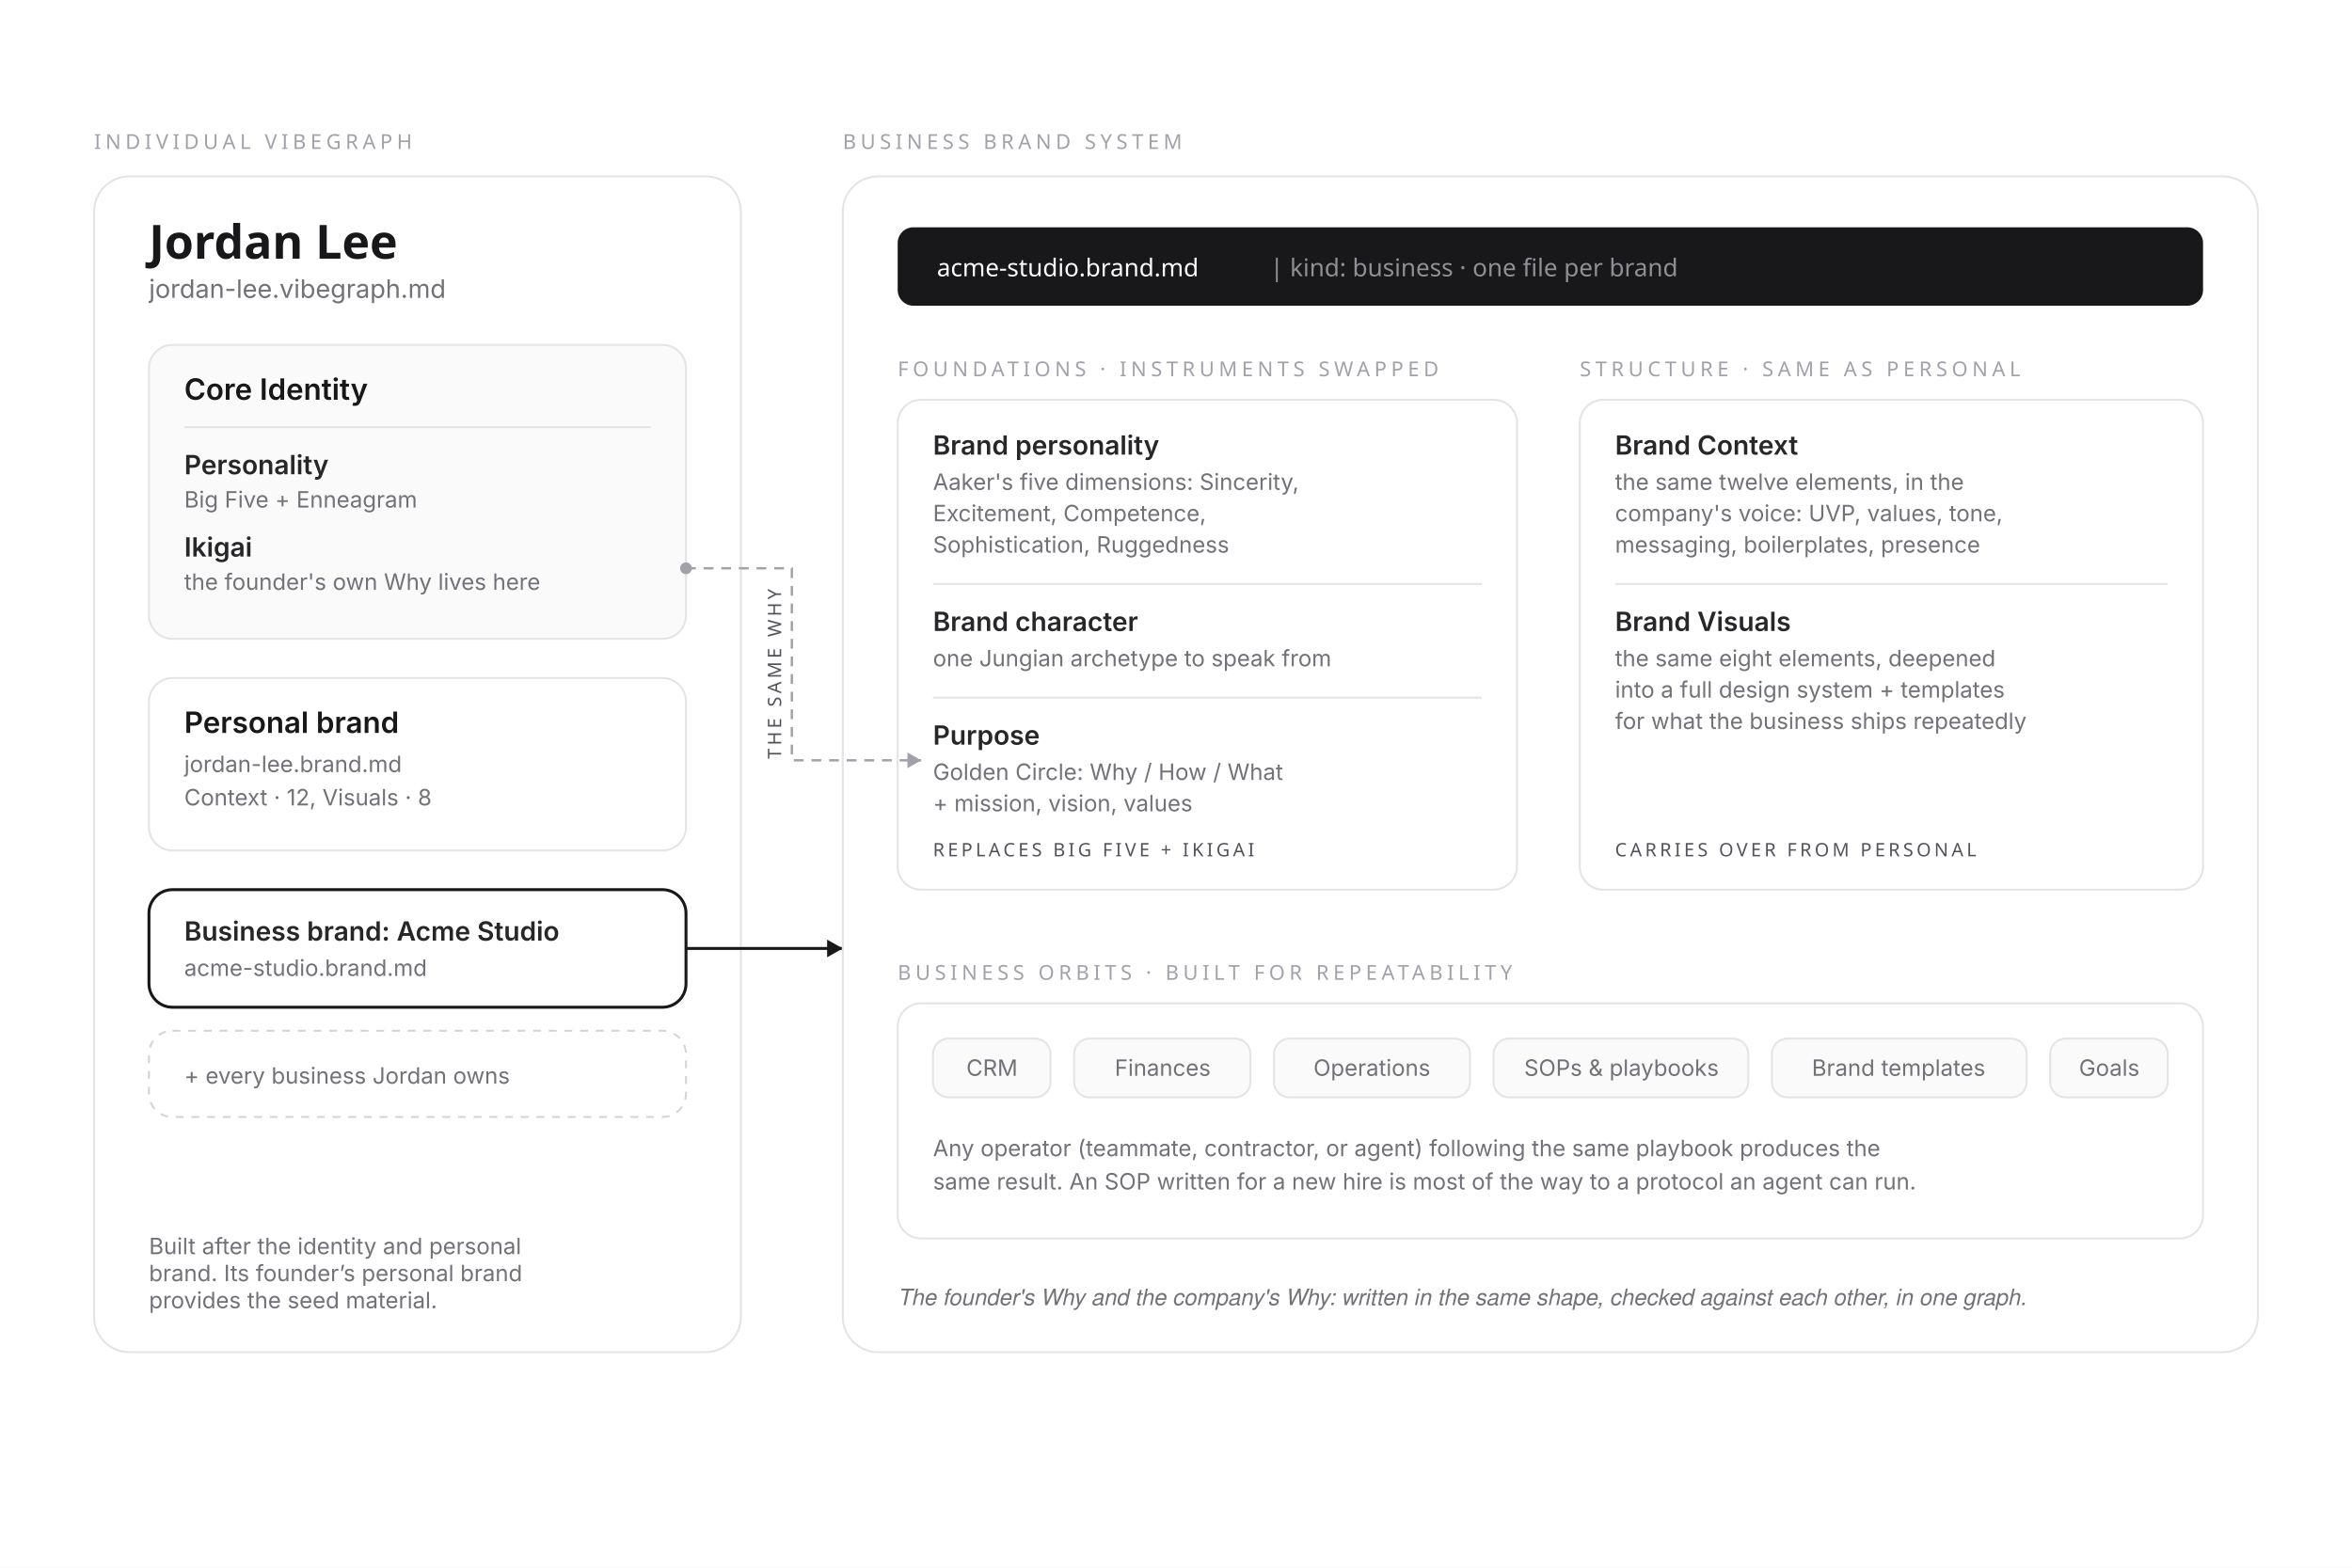
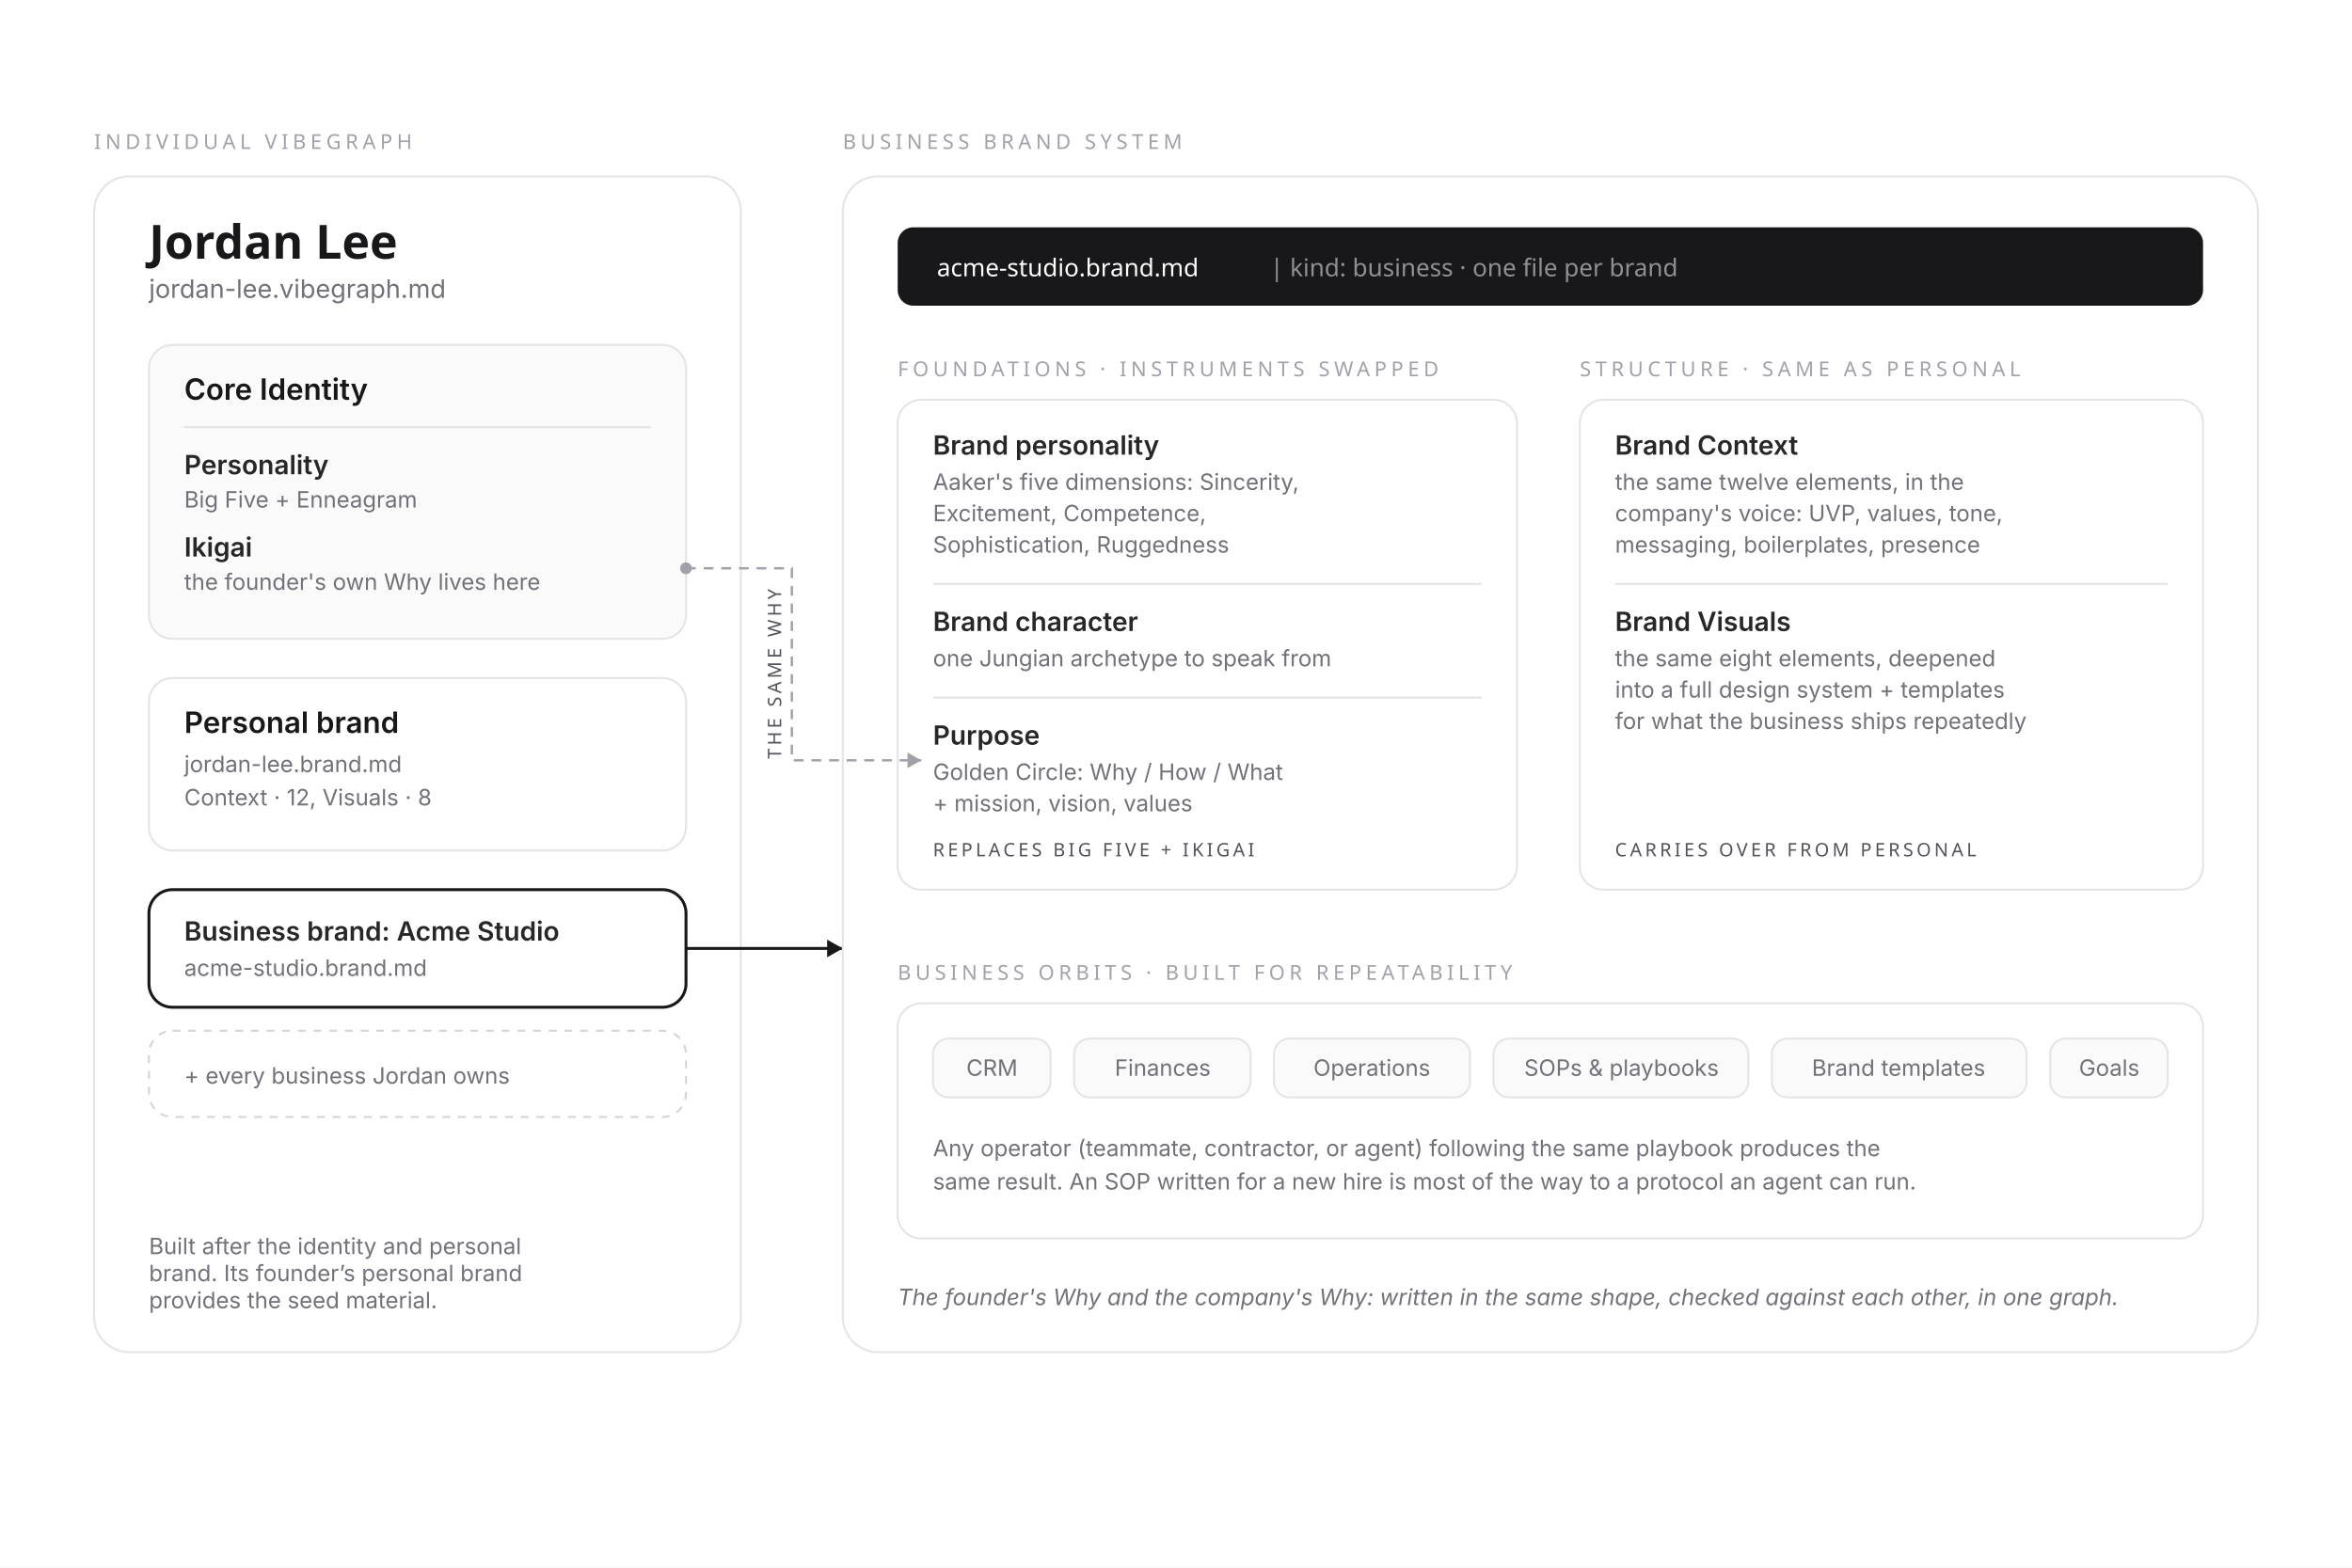
<svg xmlns="http://www.w3.org/2000/svg" id="Layer_1" version="1.1" viewBox="0 0 1200 800">
  <defs>
    <style>
      .st0, .st1, .st2, .st3 {
        fill: none;
      }

      .st0, .st4 {
        stroke: #18181b;
        stroke-width: 1.5px;
      }

      .st5 {
        font-size: 13px;
      }

      .st5, .st6, .st7, .st8, .st9, .st10, .st11, .st12, .st13, .st14 {
        isolation: isolate;
      }

      .st5, .st10, .st14 {
        fill: #71717a;
      }

      .st5, .st14 {
        font-family: Inter-Regular, Inter;
      }

      .st1 {
        stroke: #a1a1aa;
        stroke-dasharray: 5 4;
        stroke-width: 1.2px;
      }

      .st6 {
        font-family: IBMPlexMono-Bold, 'IBM Plex Mono';
        font-size: 24px;
        font-weight: 700;
      }

      .st6, .st9, .st15 {
        fill: #18181b;
      }

      .st7 {
        fill: #8f8f96;
      }

      .st7, .st8 {
        font-family: IBMPlexMono, 'IBM Plex Mono';
        font-size: 12.5px;
      }

      .st8, .st4, .st16, .st17 {
        fill: #fff;
      }

      .st2, .st18, .st17 {
        stroke: #e4e4e7;
      }

      .st18 {
        fill: #fafafa;
      }

      .st9 {
        font-size: 15px;
      }

      .st9, .st13 {
        font-family: Inter-SemiBold, Inter;
        font-weight: 600;
      }

      .st10 {
-         font-family: Helvetica-Oblique, Helvetica;
-         font-style: oblique;
+         font-family: Inter-Italic, Inter, sans-serif;
+         font-style: italic;
      }

      .st10, .st14 {
        font-size: 11.5px;
      }

      .st11 {
        fill: #52525b;
        font-size: 9.5px;
        letter-spacing: .17em;
      }

      .st11, .st12 {
        font-family: IBMPlexMono-Medium, 'IBM Plex Mono';
        font-weight: 500;
      }

      .st19, .st12 {
        fill: #a1a1aa;
      }

      .st12 {
        font-size: 10.5px;
        letter-spacing: .21em;
      }

      .st13 {
        fill: #27272a;
        font-size: 13.5px;
      }

      .st3 {
        stroke: #d4d4d8;
        stroke-dasharray: 4 4;
      }
    </style>
  </defs>
  <rect class="st16" y="0" width="1200" height="800" />
  <text class="st12" transform="translate(48 76)">
    <tspan x="0" y="0">INDIVIDUAL VIBEGRAPH</tspan>
  </text>
  <rect class="st17" x="48" y="90" width="330" height="600" rx="18" ry="18" />
  <text class="st6" transform="translate(76 132)">
    <tspan x="0" y="0">Jordan Lee</tspan>
  </text>
  <text class="st5" transform="translate(76 152)">
    <tspan x="0" y="0">jordan-lee.vibegraph.md</tspan>
  </text>
  <rect class="st18" x="76" y="176" width="274" height="150" rx="12" ry="12" />
  <text class="st9" transform="translate(94 204)">
    <tspan x="0" y="0">Core Identity</tspan>
  </text>
  <line class="st2" x1="94" y1="218" x2="332" y2="218" />
  <text class="st13" transform="translate(94 242)">
    <tspan x="0" y="0">Personality</tspan>
  </text>
  <text class="st14" transform="translate(94 259)">
    <tspan x="0" y="0">Big Five + Enneagram</tspan>
  </text>
  <text class="st13" transform="translate(94 284)">
    <tspan x="0" y="0">Ikigai</tspan>
  </text>
  <text class="st14" transform="translate(94 301)">
    <tspan x="0" y="0">the founder's own Why lives here</tspan>
  </text>
  <rect class="st17" x="76" y="346" width="274" height="88" rx="12" ry="12" />
  <text class="st9" transform="translate(94 374)">
    <tspan x="0" y="0">Personal brand</tspan>
  </text>
  <text class="st14" transform="translate(94 394)">
    <tspan x="0" y="0">jordan-lee.brand.md</tspan>
  </text>
  <text class="st14" transform="translate(94 411)">
    <tspan x="0" y="0">Context · 12, Visuals · 8</tspan>
  </text>
  <rect class="st4" x="76" y="454" width="274" height="60" rx="12" ry="12" />
  <text class="st13" transform="translate(94 480)">
    <tspan x="0" y="0">Business brand: Acme Studio</tspan>
  </text>
  <text class="st14" transform="translate(94 498)">
    <tspan x="0" y="0">acme-studio.brand.md</tspan>
  </text>
  <rect class="st3" x="76" y="526" width="274" height="44" rx="12" ry="12" />
  <text class="st14" transform="translate(94 553)">
    <tspan x="0" y="0">+ every business Jordan owns</tspan>
  </text>
  <text class="st14" transform="translate(76 640)">
    <tspan x="0" y="0">Built after the identity and personal</tspan>
    <tspan x="0" y="13.8">brand. Its founder’s personal brand</tspan>
    <tspan x="0" y="27.6">provides the seed material.</tspan>
  </text>
  <path class="st0" d="M350,484h80" />
  <path class="st15" d="M430,484l-8-4.5v9l8-4.5Z" />
  <text class="st12" transform="translate(430 76)">
    <tspan x="0" y="0">BUSINESS BRAND SYSTEM</tspan>
  </text>
  <rect class="st17" x="430" y="90" width="722" height="600" rx="18" ry="18" />
  <rect class="st15" x="458" y="116" width="666" height="40" rx="8" ry="8" />
  <text class="st8" transform="translate(478 141)">
    <tspan x="0" y="0">acme-studio.brand.md</tspan>
  </text>
  <text class="st7" transform="translate(648 141)">
    <tspan x="0" y="0">| kind: business · one file per brand</tspan>
  </text>
  <text class="st12" transform="translate(458 192)">
    <tspan x="0" y="0">FOUNDATIONS · INSTRUMENTS SWAPPED</tspan>
  </text>
  <rect class="st17" x="458" y="204" width="316" height="250" rx="12" ry="12" />
  <text class="st13" transform="translate(476 232)">
    <tspan x="0" y="0">Brand personality</tspan>
  </text>
  <text class="st14" transform="translate(476 250)">
    <tspan x="0" y="0">Aaker's five dimensions: Sincerity,</tspan>
  </text>
  <text class="st14" transform="translate(476 266)">
    <tspan x="0" y="0">Excitement, Competence,</tspan>
  </text>
  <text class="st14" transform="translate(476 282)">
    <tspan x="0" y="0">Sophistication, Ruggedness</tspan>
  </text>
  <line class="st2" x1="476" y1="298" x2="756" y2="298" />
  <text class="st13" transform="translate(476 322)">
    <tspan x="0" y="0">Brand character</tspan>
  </text>
  <text class="st14" transform="translate(476 340)">
    <tspan x="0" y="0">one Jungian archetype to speak from</tspan>
  </text>
  <line class="st2" x1="476" y1="356" x2="756" y2="356" />
  <text class="st13" transform="translate(476 380)">
    <tspan x="0" y="0">Purpose</tspan>
  </text>
  <text class="st14" transform="translate(476 398)">
    <tspan x="0" y="0">Golden Circle: Why / How / What</tspan>
  </text>
  <text class="st14" transform="translate(476 414)">
    <tspan x="0" y="0">+ mission, vision, values</tspan>
  </text>
  <text class="st11" transform="translate(476 437)">
    <tspan x="0" y="0">REPLACES BIG FIVE + IKIGAI</tspan>
  </text>
  <text class="st12" transform="translate(806 192)">
    <tspan x="0" y="0">STRUCTURE · SAME AS PERSONAL</tspan>
  </text>
  <rect class="st17" x="806" y="204" width="318" height="250" rx="12" ry="12" />
  <text class="st13" transform="translate(824 232)">
    <tspan x="0" y="0">Brand Context</tspan>
  </text>
  <text class="st14" transform="translate(824 250)">
    <tspan x="0" y="0">the same twelve elements, in the</tspan>
  </text>
  <text class="st14" transform="translate(824 266)">
    <tspan x="0" y="0">company's voice: UVP, values, tone,</tspan>
  </text>
  <text class="st14" transform="translate(824 282)">
    <tspan x="0" y="0">messaging, boilerplates, presence</tspan>
  </text>
  <line class="st2" x1="824" y1="298" x2="1106" y2="298" />
  <text class="st13" transform="translate(824 322)">
    <tspan x="0" y="0">Brand Visuals</tspan>
  </text>
  <text class="st14" transform="translate(824 340)">
    <tspan x="0" y="0">the same eight elements, deepened</tspan>
  </text>
  <text class="st14" transform="translate(824 356)">
    <tspan x="0" y="0">into a full design system + templates</tspan>
  </text>
  <text class="st14" transform="translate(824 372)">
    <tspan x="0" y="0">for what the business ships repeatedly</tspan>
  </text>
  <text class="st11" transform="translate(824 437)">
    <tspan x="0" y="0">CARRIES OVER FROM PERSONAL</tspan>
  </text>
  <text class="st12" transform="translate(458 500)">
    <tspan x="0" y="0">BUSINESS ORBITS · BUILT FOR REPEATABILITY</tspan>
  </text>
  <rect class="st17" x="458" y="512" width="666" height="120" rx="12" ry="12" />
  <rect class="st18" x="476" y="530" width="60" height="30" rx="8" ry="8" />
  <text class="st14" transform="translate(493.03 549)">
    <tspan x="0" y="0">CRM</tspan>
  </text>
  <rect class="st18" x="548" y="530" width="90" height="30" rx="8" ry="8" />
  <text class="st14" transform="translate(568.73 549)">
    <tspan x="0" y="0">Finances</tspan>
  </text>
  <rect class="st18" x="650" y="530" width="100" height="30" rx="8" ry="8" />
  <text class="st14" transform="translate(670.13 549)">
    <tspan x="0" y="0">Operations</tspan>
  </text>
  <rect class="st18" x="762" y="530" width="130" height="30" rx="8" ry="8" />
  <text class="st14" transform="translate(777.63 549)">
    <tspan x="0" y="0">SOPs &amp; playbooks</tspan>
  </text>
  <rect class="st18" x="904" y="530" width="130" height="30" rx="8" ry="8" />
  <text class="st14" transform="translate(924.4 549)">
    <tspan x="0" y="0">Brand templates</tspan>
  </text>
  <rect class="st18" x="1046" y="530" width="60" height="30" rx="8" ry="8" />
  <text class="st14" transform="translate(1060.686 549)">
    <tspan x="0" y="0">Goals</tspan>
  </text>
  <text class="st14" transform="translate(476 590)">
    <tspan x="0" y="0">Any operator (teammate, contractor, or agent) following the same playbook produces the</tspan>
  </text>
  <text class="st14" transform="translate(476 607)">
    <tspan x="0" y="0">same result. An SOP written for a new hire is most of the way to a protocol an agent can run.</tspan>
  </text>
  <path class="st1" d="M350,290h54v98h66" />
  <circle class="st19" cx="350" cy="290" r="3" />
  <path class="st19" d="M470,388l-7-4v8l7-4Z" />
  <text class="st11" transform="translate(398.56 387.25) rotate(-90)">
    <tspan x="0" y="0">THE SAME WHY</tspan>
  </text>
  <text class="st10" transform="translate(458 666)">
    <tspan x="0" y="0">The founder's Why and the company's Why: written in the same shape, checked against each other, in one graph.</tspan>
  </text>
</svg>
